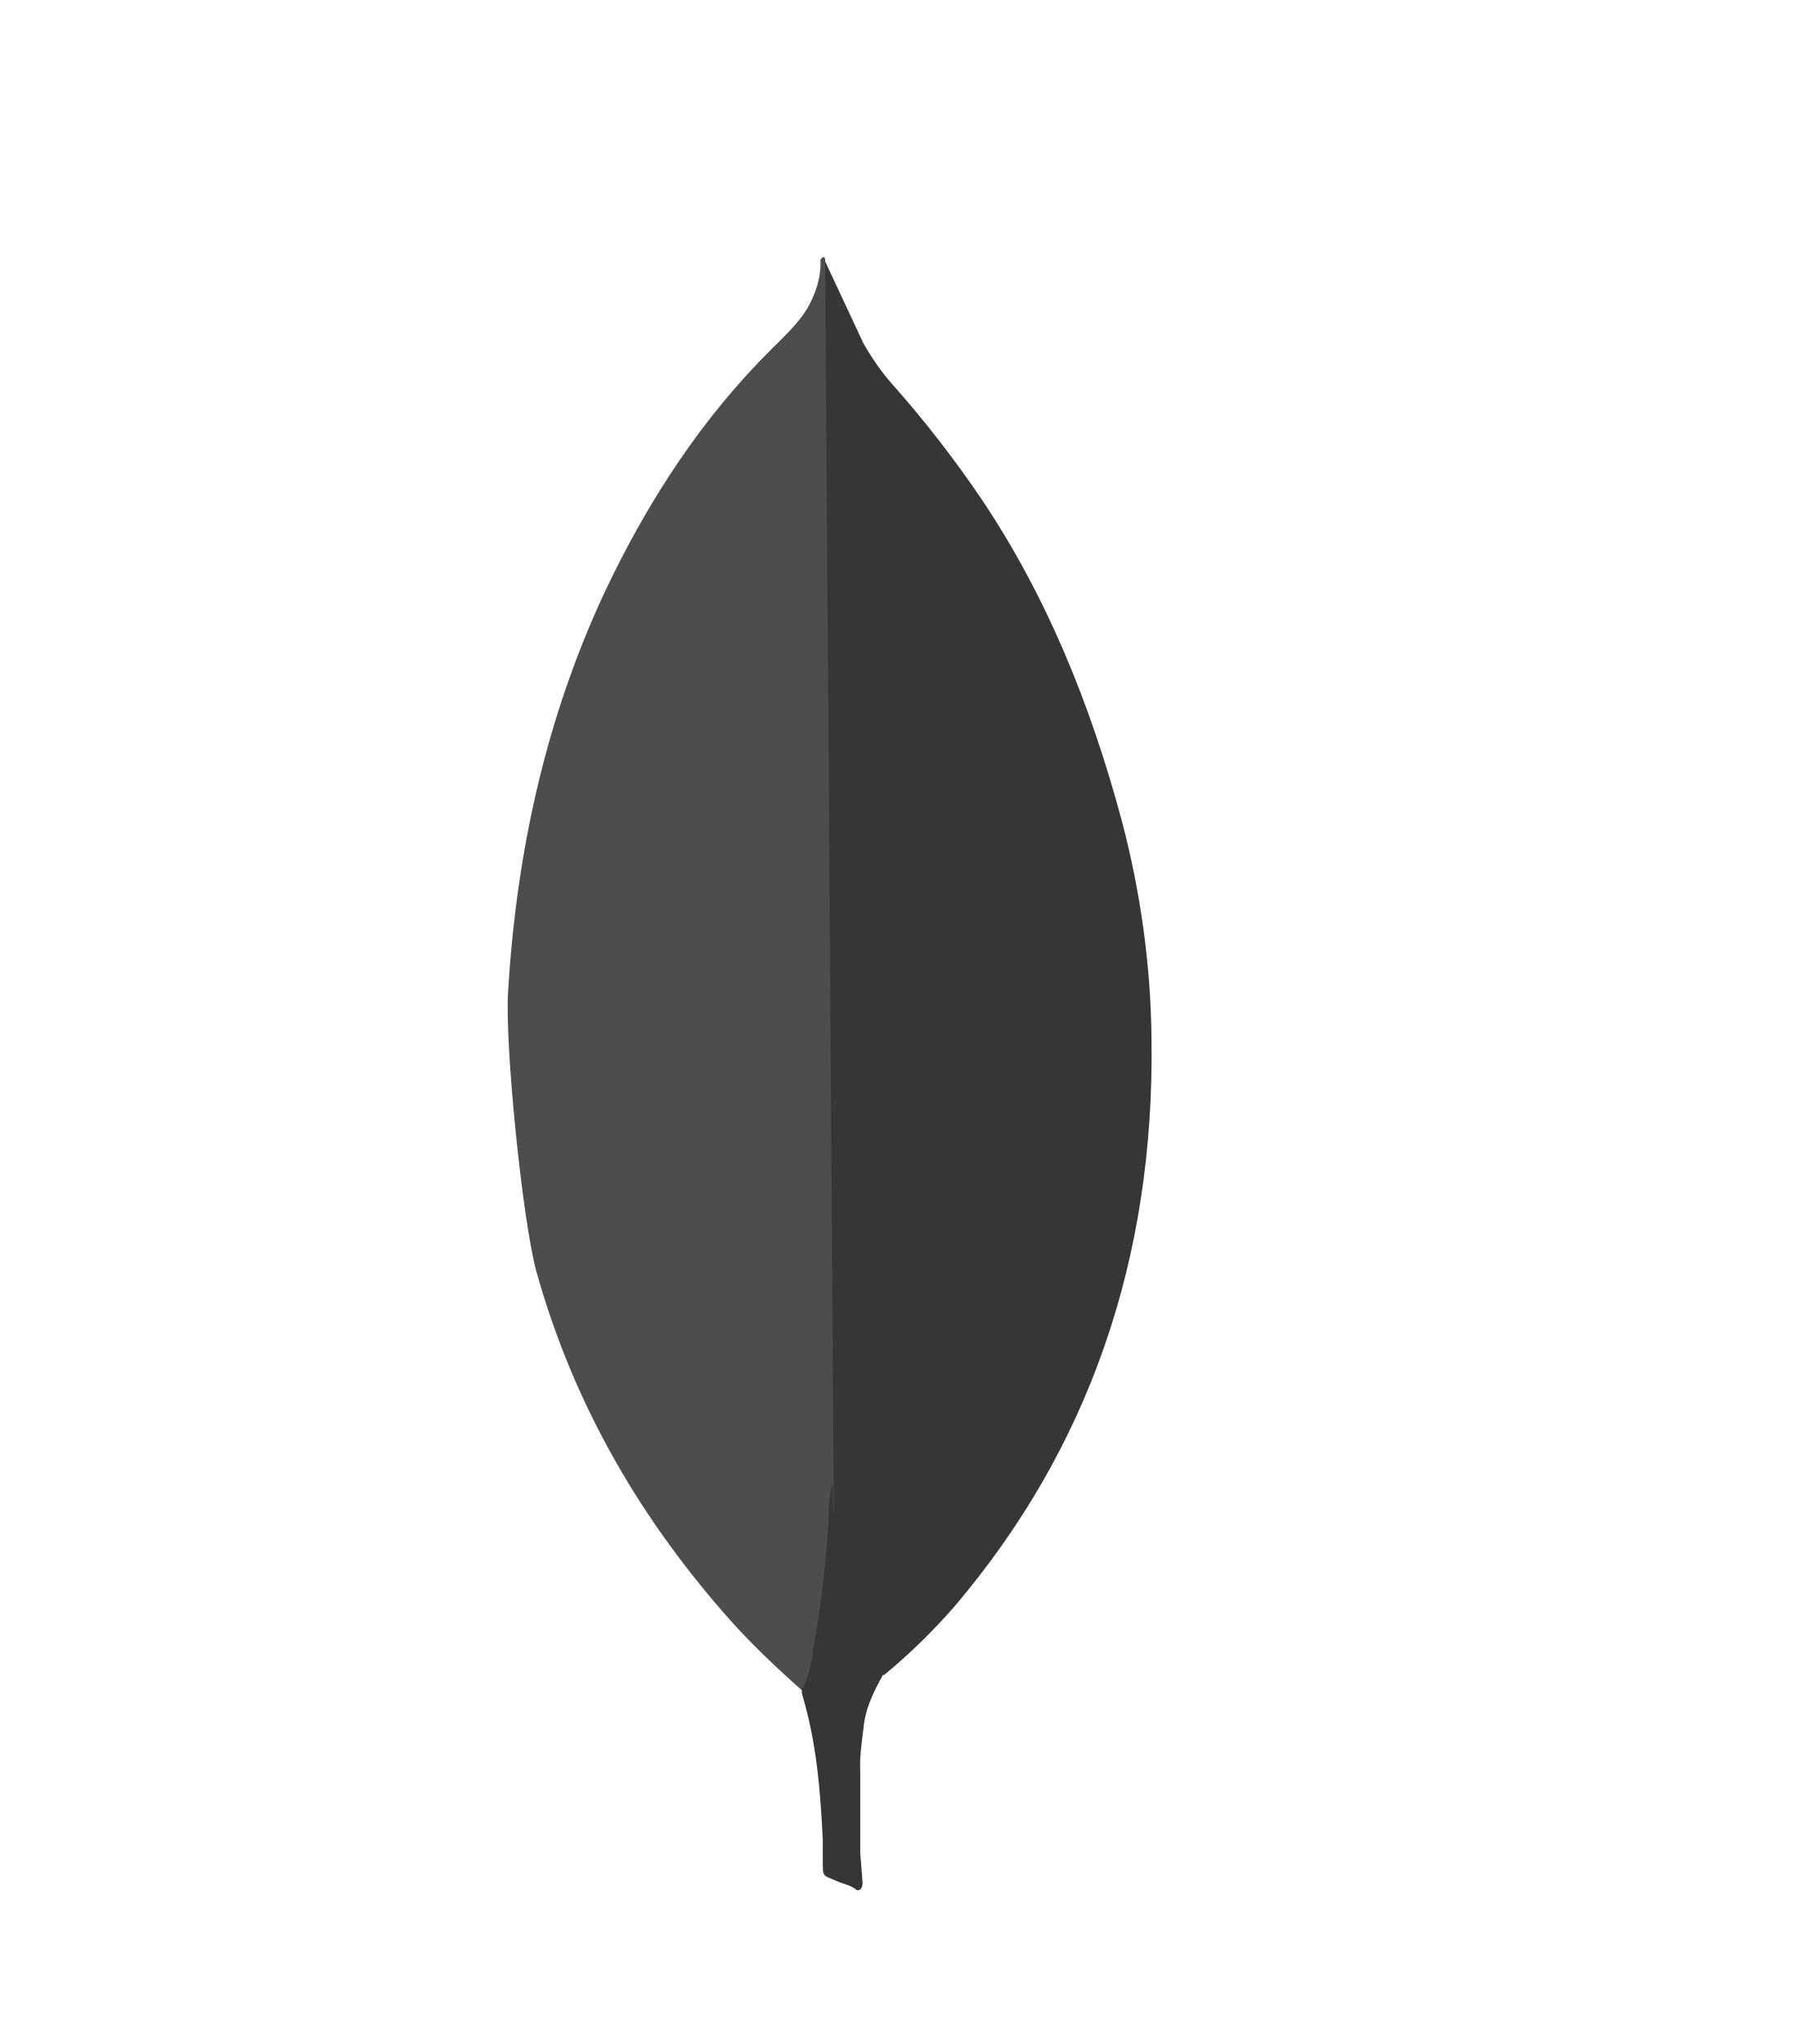
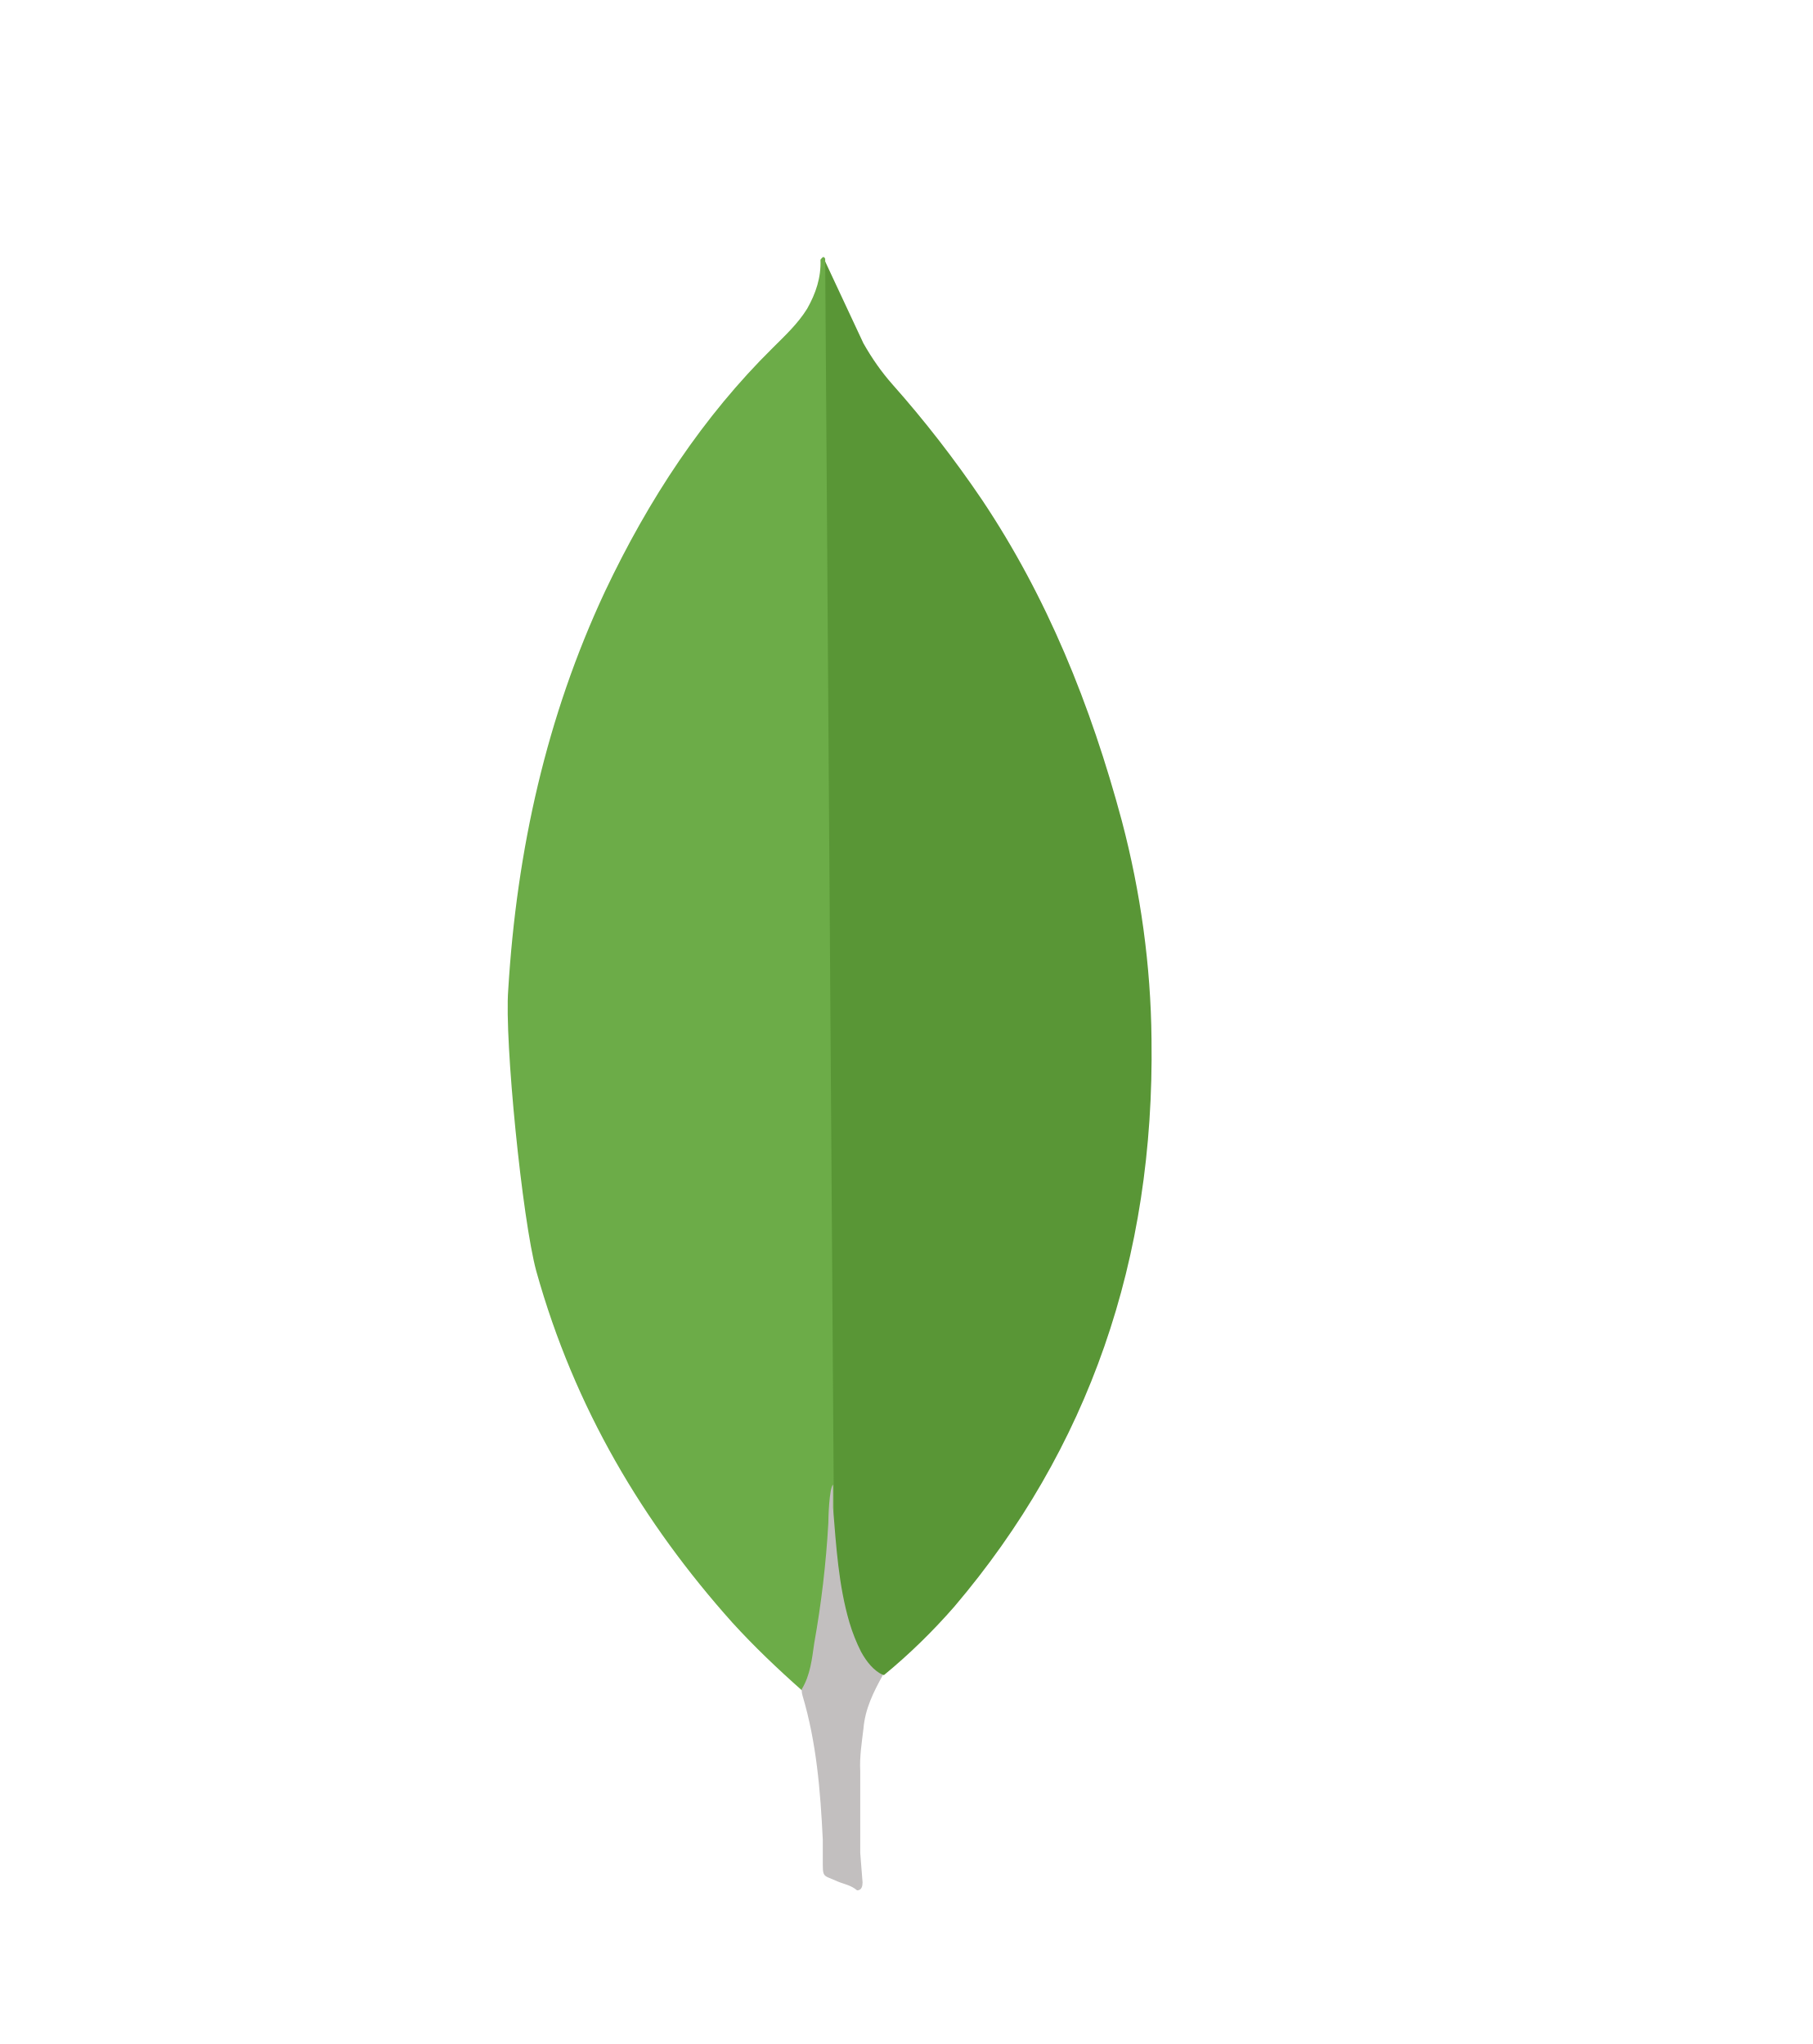
- <svg xmlns="http://www.w3.org/2000/svg" width="47" height="53" viewBox="0 0 47 53" fill="none">
-   <path d="M21.392 6.78L22.384 8.903C22.607 9.295 22.848 9.641 23.133 9.964C23.967 10.903 24.744 11.905 25.46 12.963C27.141 15.477 28.274 18.27 29.084 21.29C29.569 23.135 29.833 25.027 29.852 26.941C29.934 32.662 28.212 37.574 24.742 41.657C24.178 42.304 23.568 42.898 22.919 43.433C22.575 43.433 22.413 43.132 22.271 42.856C22.013 42.343 21.841 41.779 21.765 41.195C21.642 40.503 21.562 39.81 21.602 39.096V38.773C21.574 38.704 21.271 6.943 21.392 6.78Z" fill="#363636" />
-   <path d="M21.391 6.71C21.351 6.617 21.31 6.687 21.27 6.732C21.289 7.196 21.148 7.609 20.926 8.003C20.682 8.395 20.359 8.695 20.035 9.018C18.235 10.794 16.818 12.939 15.683 15.338C14.173 18.567 13.395 22.028 13.175 25.671C13.073 26.985 13.539 31.623 13.903 32.961C14.895 36.513 16.676 39.489 18.984 42.072C19.551 42.694 20.157 43.271 20.784 43.825C20.966 43.825 20.986 43.64 21.028 43.503C21.108 43.208 21.169 42.907 21.21 42.603L21.617 39.143L21.391 6.71Z" fill="#4E4D4D" />
-   <path d="M22.383 44.838C22.424 44.308 22.647 43.869 22.889 43.431C22.645 43.316 22.464 43.087 22.323 42.831C22.201 42.59 22.099 42.335 22.021 42.071C21.737 41.102 21.677 40.086 21.596 39.096V38.496C21.495 38.589 21.474 39.372 21.474 39.489C21.415 40.535 21.293 41.575 21.109 42.602C21.049 43.018 21.008 43.432 20.784 43.801C20.784 43.848 20.784 43.894 20.803 43.963C21.168 45.186 21.268 46.431 21.33 47.7V48.163C21.33 48.717 21.31 48.6 21.713 48.785C21.875 48.854 22.057 48.878 22.219 49.016C22.341 49.016 22.361 48.901 22.361 48.808L22.301 48.047V45.924C22.281 45.554 22.341 45.186 22.382 44.839L22.383 44.838Z" fill="#363636" />
+ <svg xmlns="http://www.w3.org/2000/svg" id="full" width="47" height="53" viewBox="0 0 47 53" fill="none">
+   <path d="M21.392 6.78L22.384 8.903C22.607 9.295 22.848 9.641 23.133 9.964C23.967 10.903 24.744 11.905 25.46 12.963C27.141 15.477 28.274 18.27 29.084 21.29C29.569 23.134 29.833 25.027 29.852 26.941C29.934 32.661 28.212 37.574 24.742 41.657C24.178 42.304 23.568 42.898 22.919 43.432C22.575 43.432 22.413 43.132 22.271 42.855C22.013 42.343 21.841 41.779 21.765 41.195C21.642 40.502 21.562 39.81 21.602 39.096V38.773C21.574 38.704 21.271 6.943 21.392 6.78Z" fill="#599636" />
+   <path d="M21.392 6.71C21.351 6.617 21.31 6.688 21.27 6.733C21.289 7.196 21.148 7.609 20.926 8.003C20.682 8.395 20.359 8.695 20.035 9.018C18.235 10.794 16.818 12.939 15.683 15.338C14.173 18.568 13.395 22.028 13.175 25.672C13.074 26.986 13.539 31.623 13.903 32.961C14.895 36.513 16.676 39.489 18.984 42.072C19.551 42.694 20.157 43.271 20.784 43.826C20.966 43.826 20.986 43.64 21.028 43.503C21.108 43.208 21.169 42.907 21.21 42.603L21.617 39.144L21.392 6.71Z" fill="#6CAC48" />
+   <path d="M22.383 44.838C22.424 44.308 22.647 43.869 22.889 43.431C22.645 43.316 22.464 43.087 22.323 42.831C22.201 42.59 22.099 42.335 22.021 42.071C21.737 41.102 21.677 40.086 21.596 39.096V38.496C21.495 38.589 21.474 39.372 21.474 39.489C21.415 40.535 21.293 41.575 21.109 42.602C21.049 43.018 21.008 43.432 20.784 43.801C20.784 43.848 20.784 43.894 20.804 43.963C21.168 45.186 21.268 46.431 21.33 47.7V48.163C21.33 48.717 21.31 48.6 21.713 48.785C21.875 48.854 22.057 48.878 22.219 49.016C22.341 49.016 22.361 48.901 22.361 48.808L22.301 48.047V45.924C22.281 45.554 22.341 45.186 22.382 44.839L22.383 44.838Z" fill="#C2BFBF" />
</svg>
